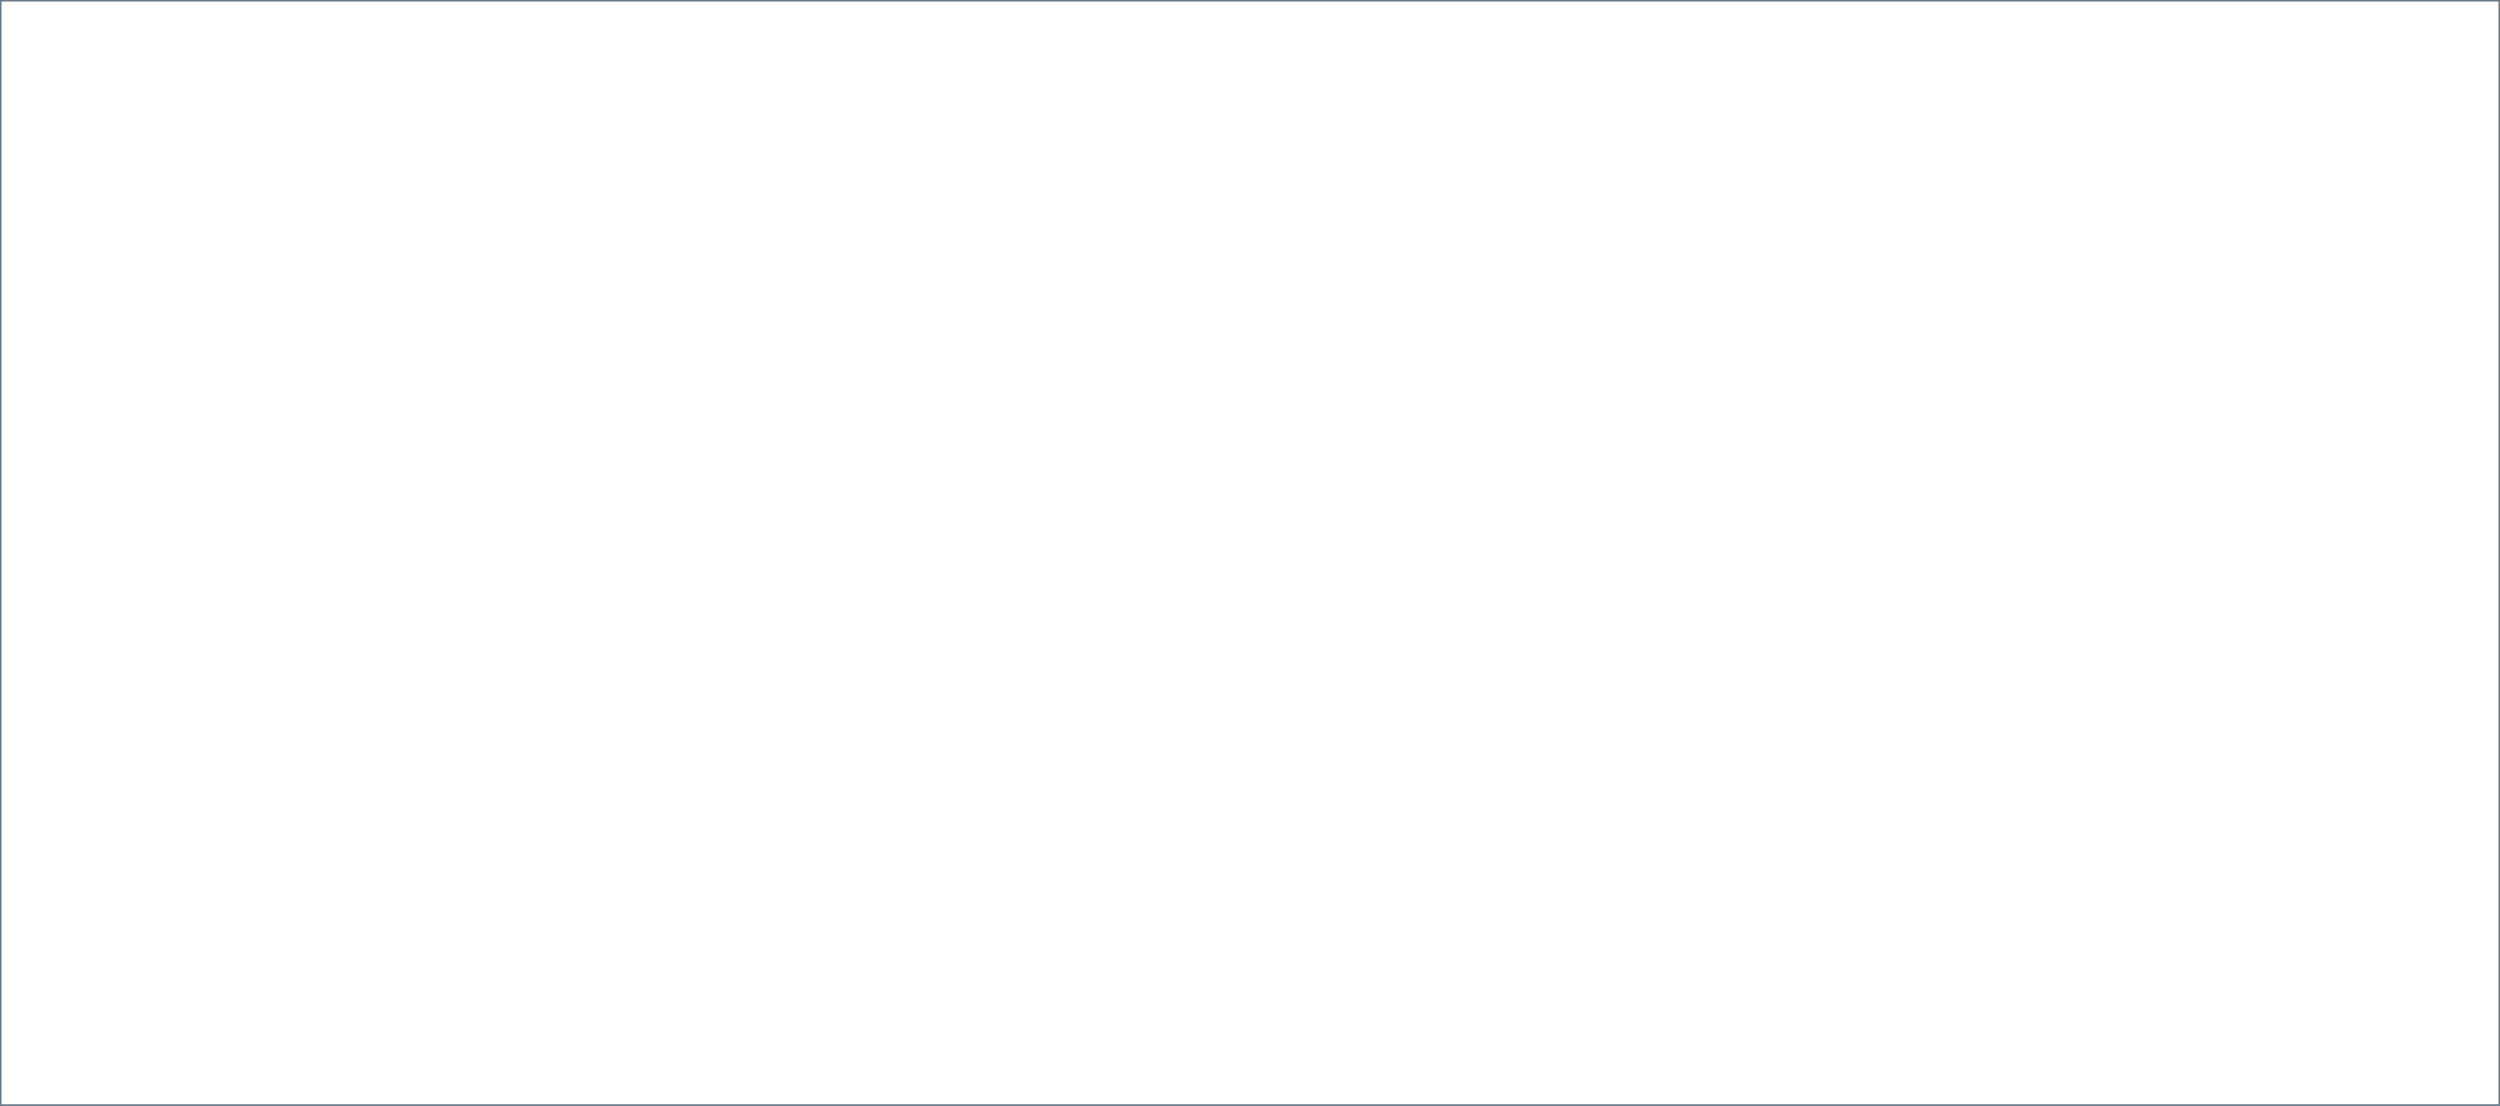
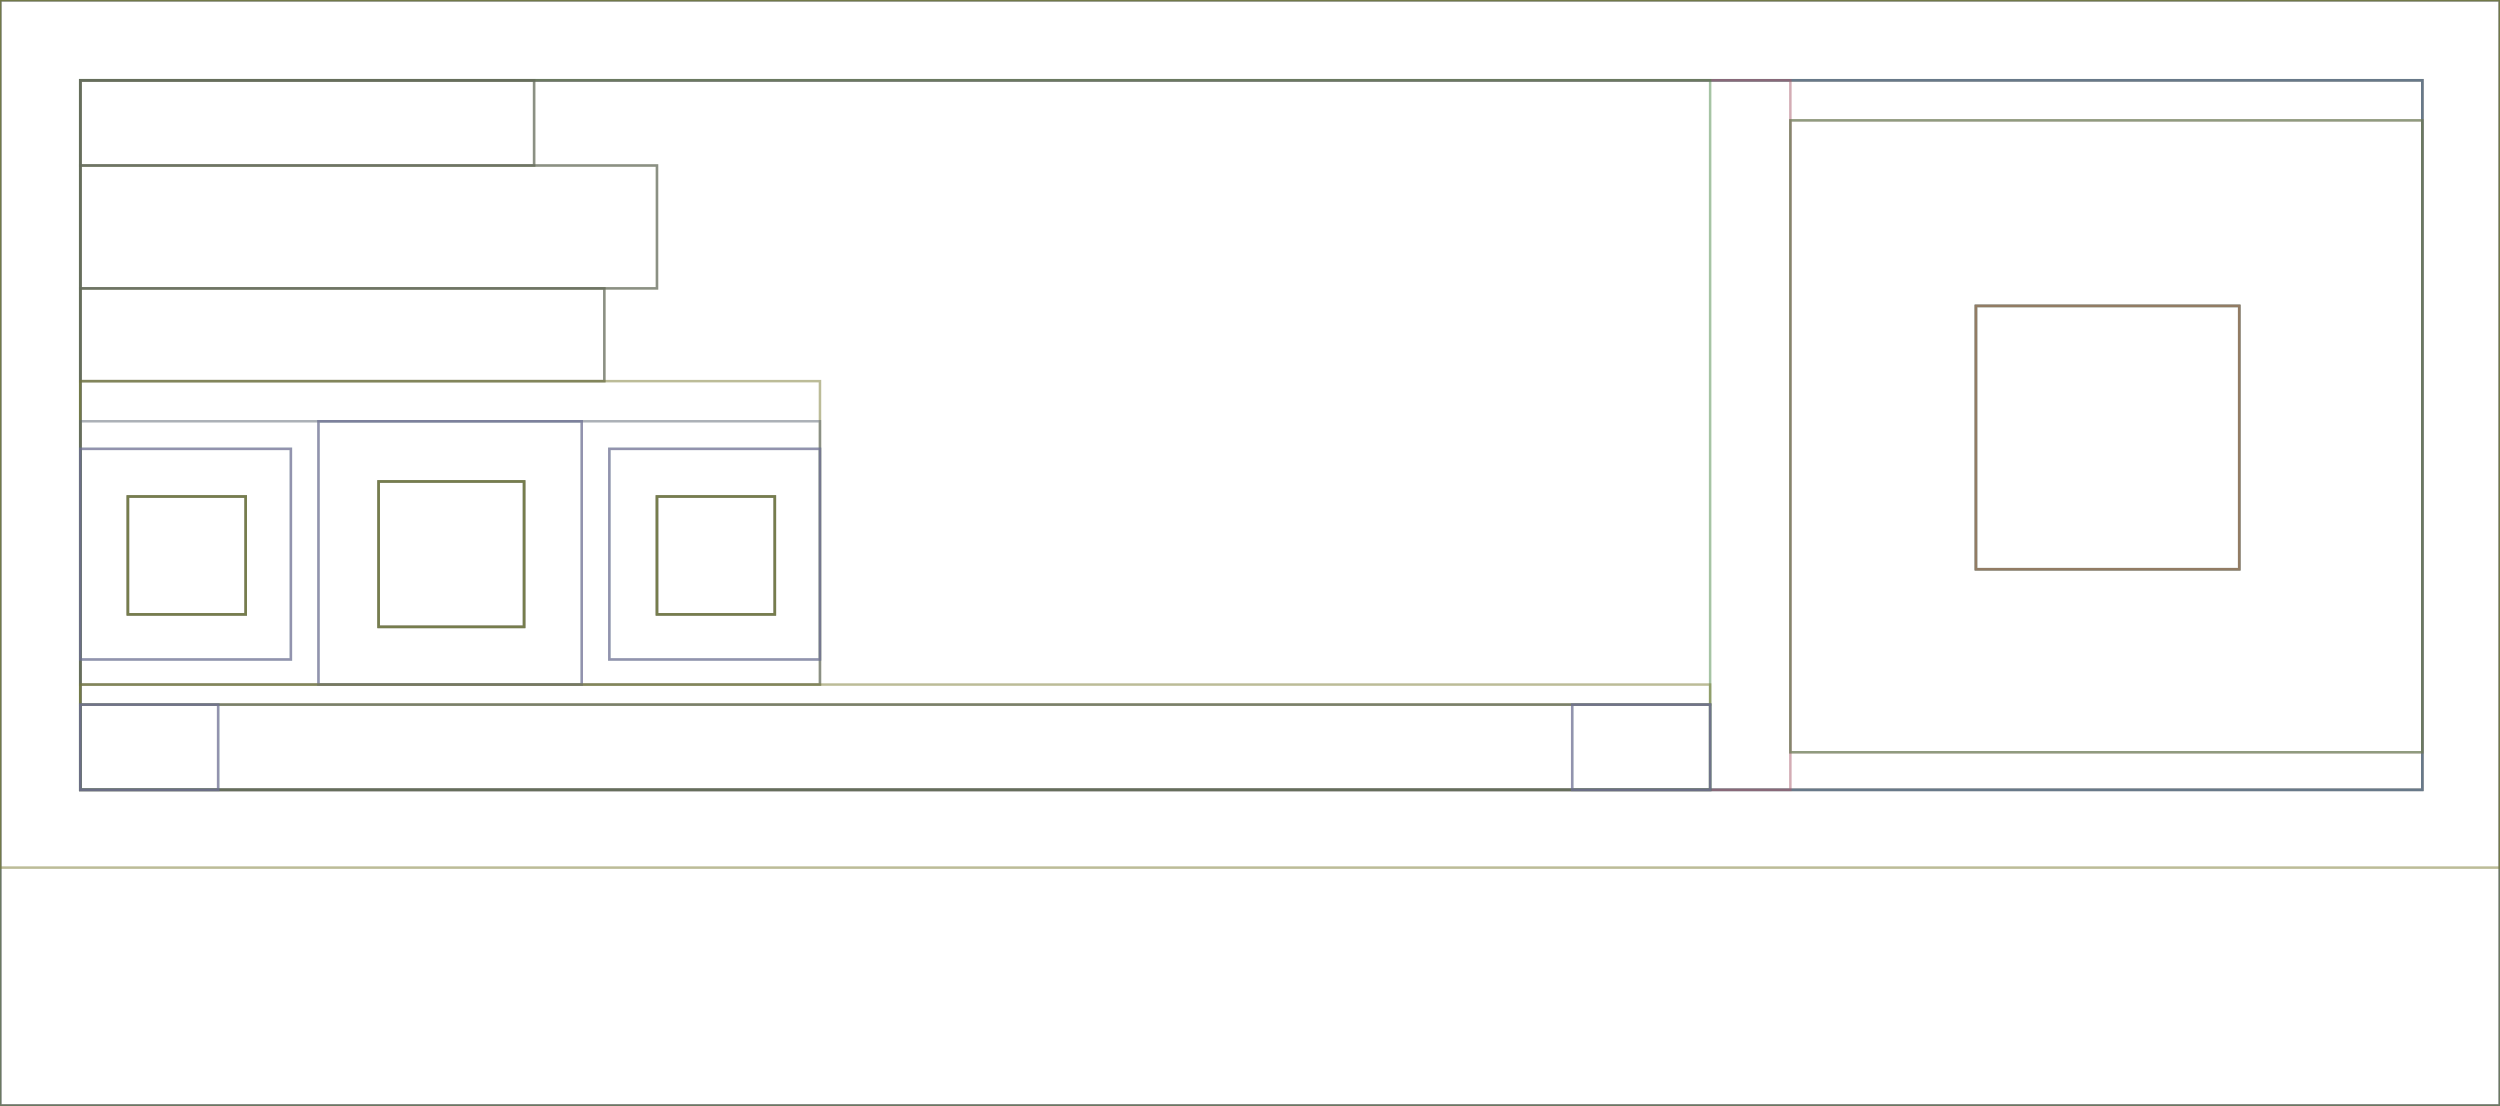
<svg xmlns="http://www.w3.org/2000/svg" viewBox="0 0 997 441" width="997" height="441" role="img" aria-label="Card/Media-Dark layout wireframe">
  <rect width="997" height="441" fill="#ffffff" />
  <g>
    <rect x="0" y="0" width="997" height="441" fill="none" fill-opacity="0" stroke="#5B6470" stroke-width="1" stroke-opacity="0.5" />
  </g>
  <g>
    <rect x="0" y="0" width="997" height="441" fill="none" fill-opacity="0" stroke="#2E7D6B" stroke-width="1" stroke-opacity="0.5" />
  </g>
  <g>
    <rect x="0" y="0" width="997" height="441" fill="none" fill-opacity="0" stroke="#8E6BA8" stroke-width="1" stroke-opacity="0.5" />
  </g>
  <g>
    <rect x="0" y="0" width="997" height="441" fill="none" fill-opacity="0" stroke="#B0813B" stroke-width="1" stroke-opacity="0.5" />
  </g>
  <g>
    <rect x="0" y="0" width="997" height="441" fill="none" fill-opacity="0" stroke="#3B72A8" stroke-width="1" stroke-opacity="0.5" />
  </g>
+   <g>
+     <rect x="0" y="0" width="997" height="441" fill="none" fill-opacity="0" stroke="#A85B6B" stroke-width="1" stroke-opacity="0.5" />
+   </g>
+   <g>
+     <rect x="0" y="0" width="997" height="441" fill="none" fill-opacity="0" stroke="#4F8A4A" stroke-width="1" stroke-opacity="0.5" />
+   </g>
+   <g>
+     <rect x="0" y="0" width="997" height="346" fill="none" fill-opacity="0" stroke="#7A7A33" stroke-width="1" stroke-opacity="0.5" />
+   </g>
+   <g>
+     <rect x="32" y="32" width="934" height="283" fill="none" fill-opacity="0" stroke="#5B6470" stroke-width="1" stroke-opacity="0.5" />
+   </g>
+   <g>
+     <rect x="32" y="32" width="934" height="283" fill="none" fill-opacity="0" stroke="#2E7D6B" stroke-width="1" stroke-opacity="0.5" />
+   </g>
+   <g>
+     <rect x="32" y="32" width="934" height="283" fill="none" fill-opacity="0" stroke="#8E6BA8" stroke-width="1" stroke-opacity="0.5" />
+   </g>
+   <g>
+     <rect x="32" y="32" width="934" height="283" fill="none" fill-opacity="0" stroke="#B0813B" stroke-width="1" stroke-opacity="0.5" />
+   </g>
+   <g>
+     <rect x="32" y="32" width="934" height="283" fill="none" fill-opacity="0" stroke="#3B72A8" stroke-width="1" stroke-opacity="0.5" />
+   </g>
+   <g>
+     <rect x="32" y="32" width="682" height="283" fill="none" fill-opacity="0" stroke="#A85B6B" stroke-width="1" stroke-opacity="0.5" />
+   </g>
+   <g>
+     <rect x="32" y="32" width="650" height="283" fill="none" fill-opacity="0" stroke="#4F8A4A" stroke-width="1" stroke-opacity="0.5" />
+   </g>
+   <g>
+     <rect x="32" y="32" width="181" height="34" fill="none" fill-opacity="0" stroke="#7A7A33" stroke-width="1" stroke-opacity="0.5" />
+   </g>
+   <g>
+     <rect x="32" y="32" width="181" height="34" fill="none" fill-opacity="0" stroke="#5B6470" stroke-width="1" stroke-opacity="0.5" />
+   </g>
+   <g>
+     <rect x="32" y="66" width="230" height="49" fill="none" fill-opacity="0" stroke="#7A7A33" stroke-width="1" stroke-opacity="0.5" />
+   </g>
+   <g>
+     <rect x="32" y="66" width="230" height="49" fill="none" fill-opacity="0" stroke="#5B6470" stroke-width="1" stroke-opacity="0.5" />
+   </g>
+   <g>
+     <rect x="32" y="115" width="209" height="37" fill="none" fill-opacity="0" stroke="#7A7A33" stroke-width="1" stroke-opacity="0.5" />
+   </g>
+   <g>
+     <rect x="32" y="115" width="209" height="37" fill="none" fill-opacity="0" stroke="#5B6470" stroke-width="1" stroke-opacity="0.5" />
+   </g>
+   <g>
+     <rect x="32" y="152" width="295" height="121" fill="none" fill-opacity="0" stroke="#7A7A33" stroke-width="1" stroke-opacity="0.5" />
+   </g>
+   <g>
+     <rect x="32" y="168" width="295" height="105" fill="none" fill-opacity="0" stroke="#5B6470" stroke-width="1" stroke-opacity="0.5" />
+   </g>
+   <g>
+     <rect x="32" y="179" width="84" height="84" fill="none" fill-opacity="0" stroke="#2E7D6B" stroke-width="1" stroke-opacity="0.5" />
+   </g>
+   <g>
+     <rect x="32" y="179" width="84" height="84" fill="none" fill-opacity="0" stroke="#8E6BA8" stroke-width="1" stroke-opacity="0.5" />
+   </g>
+   <g>
+     <rect x="51" y="198" width="47" height="47" fill="none" fill-opacity="0" stroke="#B0813B" stroke-width="1" stroke-opacity="0.5" />
+   </g>
+   <g>
+     <rect x="51" y="198" width="47" height="47" fill="none" fill-opacity="0" stroke="#3B72A8" stroke-width="1" stroke-opacity="0.5" />
+   </g>
+   <g>
+     <rect x="51" y="198" width="47" height="47" fill="none" fill-opacity="0" stroke="#A85B6B" stroke-width="1" stroke-opacity="0.5" />
+   </g>
+   <g>
+     <rect x="51" y="198" width="47" height="47" fill="none" fill-opacity="0" stroke="#4F8A4A" stroke-width="1" stroke-opacity="0.5" />
+   </g>
+   <g>
+     <rect x="51" y="198" width="47" height="47" fill="none" fill-opacity="0" stroke="#7A7A33" stroke-width="1" stroke-opacity="0.5" />
+   </g>
+   <g>
+     <rect x="127" y="168" width="105" height="105" fill="none" fill-opacity="0" stroke="#2E7D6B" stroke-width="1" stroke-opacity="0.5" />
+   </g>
+   <g>
+     <rect x="127" y="168" width="105" height="105" fill="none" fill-opacity="0" stroke="#8E6BA8" stroke-width="1" stroke-opacity="0.5" />
+   </g>
+   <g>
+     <rect x="151" y="192" width="58" height="58" fill="none" fill-opacity="0" stroke="#B0813B" stroke-width="1" stroke-opacity="0.5" />
+   </g>
+   <g>
+     <rect x="151" y="192" width="58" height="58" fill="none" fill-opacity="0" stroke="#3B72A8" stroke-width="1" stroke-opacity="0.5" />
+   </g>
+   <g>
+     <rect x="151" y="192" width="58" height="58" fill="none" fill-opacity="0" stroke="#A85B6B" stroke-width="1" stroke-opacity="0.5" />
+   </g>
+   <g>
+     <rect x="151" y="192" width="58" height="58" fill="none" fill-opacity="0" stroke="#4F8A4A" stroke-width="1" stroke-opacity="0.5" />
+   </g>
+   <g>
+     <rect x="151" y="192" width="58" height="58" fill="none" fill-opacity="0" stroke="#7A7A33" stroke-width="1" stroke-opacity="0.5" />
+   </g>
+   <g>
+     <rect x="243" y="179" width="84" height="84" fill="none" fill-opacity="0" stroke="#2E7D6B" stroke-width="1" stroke-opacity="0.5" />
+   </g>
+   <g>
+     <rect x="243" y="179" width="84" height="84" fill="none" fill-opacity="0" stroke="#8E6BA8" stroke-width="1" stroke-opacity="0.5" />
+   </g>
+   <g>
+     <rect x="262" y="198" width="47" height="47" fill="none" fill-opacity="0" stroke="#B0813B" stroke-width="1" stroke-opacity="0.5" />
+   </g>
+   <g>
+     <rect x="262" y="198" width="47" height="47" fill="none" fill-opacity="0" stroke="#3B72A8" stroke-width="1" stroke-opacity="0.5" />
+   </g>
+   <g>
+     <rect x="262" y="198" width="47" height="47" fill="none" fill-opacity="0" stroke="#A85B6B" stroke-width="1" stroke-opacity="0.5" />
+   </g>
+   <g>
+     <rect x="262" y="198" width="47" height="47" fill="none" fill-opacity="0" stroke="#4F8A4A" stroke-width="1" stroke-opacity="0.5" />
+   </g>
+   <g>
+     <rect x="262" y="198" width="47" height="47" fill="none" fill-opacity="0" stroke="#7A7A33" stroke-width="1" stroke-opacity="0.5" />
+   </g>
+   <g>
+     <rect x="32" y="273" width="650" height="8" fill="none" fill-opacity="0" stroke="#7A7A33" stroke-width="1" stroke-opacity="0.5" />
+   </g>
+   <g>
+     <rect x="32" y="281" width="650" height="34" fill="none" fill-opacity="0" stroke="#7A7A33" stroke-width="1" stroke-opacity="0.5" />
+   </g>
+   <g>
+     <rect x="32" y="281" width="650" height="34" fill="none" fill-opacity="0" stroke="#5B6470" stroke-width="1" stroke-opacity="0.5" />
+   </g>
+   <g>
+     <rect x="32" y="281" width="55" height="34" fill="none" fill-opacity="0" stroke="#2E7D6B" stroke-width="1" stroke-opacity="0.5" />
+   </g>
+   <g>
+     <rect x="32" y="281" width="55" height="34" fill="none" fill-opacity="0" stroke="#8E6BA8" stroke-width="1" stroke-opacity="0.5" />
+   </g>
+   <g>
+     <rect x="627" y="281" width="55" height="34" fill="none" fill-opacity="0" stroke="#2E7D6B" stroke-width="1" stroke-opacity="0.5" />
+   </g>
+   <g>
+     <rect x="627" y="281" width="55" height="34" fill="none" fill-opacity="0" stroke="#8E6BA8" stroke-width="1" stroke-opacity="0.5" />
+   </g>
+   <g>
+     <rect x="714" y="48" width="252" height="252" fill="none" fill-opacity="0" stroke="#A85B6B" stroke-width="1" stroke-opacity="0.5" />
+   </g>
+   <g>
+     <rect x="714" y="48" width="252" height="252" fill="none" fill-opacity="0" stroke="#4F8A4A" stroke-width="1" stroke-opacity="0.5" />
+   </g>
+   <g>
+     <rect x="788" y="122" width="105" height="105" fill="none" fill-opacity="0" stroke="#7A7A33" stroke-width="1" stroke-opacity="0.5" />
+   </g>
+   <g>
+     <rect x="788" y="122" width="105" height="105" fill="none" fill-opacity="0" stroke="#5B6470" stroke-width="1" stroke-opacity="0.5" />
+   </g>
+   <g>
+     <rect x="788" y="122" width="105" height="105" fill="none" fill-opacity="0" stroke="#2E7D6B" stroke-width="1" stroke-opacity="0.5" />
+   </g>
+   <g>
+     <rect x="788" y="122" width="105" height="105" fill="none" fill-opacity="0" stroke="#8E6BA8" stroke-width="1" stroke-opacity="0.5" />
+   </g>
+   <g>
+     <rect x="788" y="122" width="105" height="105" fill="none" fill-opacity="0" stroke="#B0813B" stroke-width="1" stroke-opacity="0.5" />
+   </g>
</svg>
